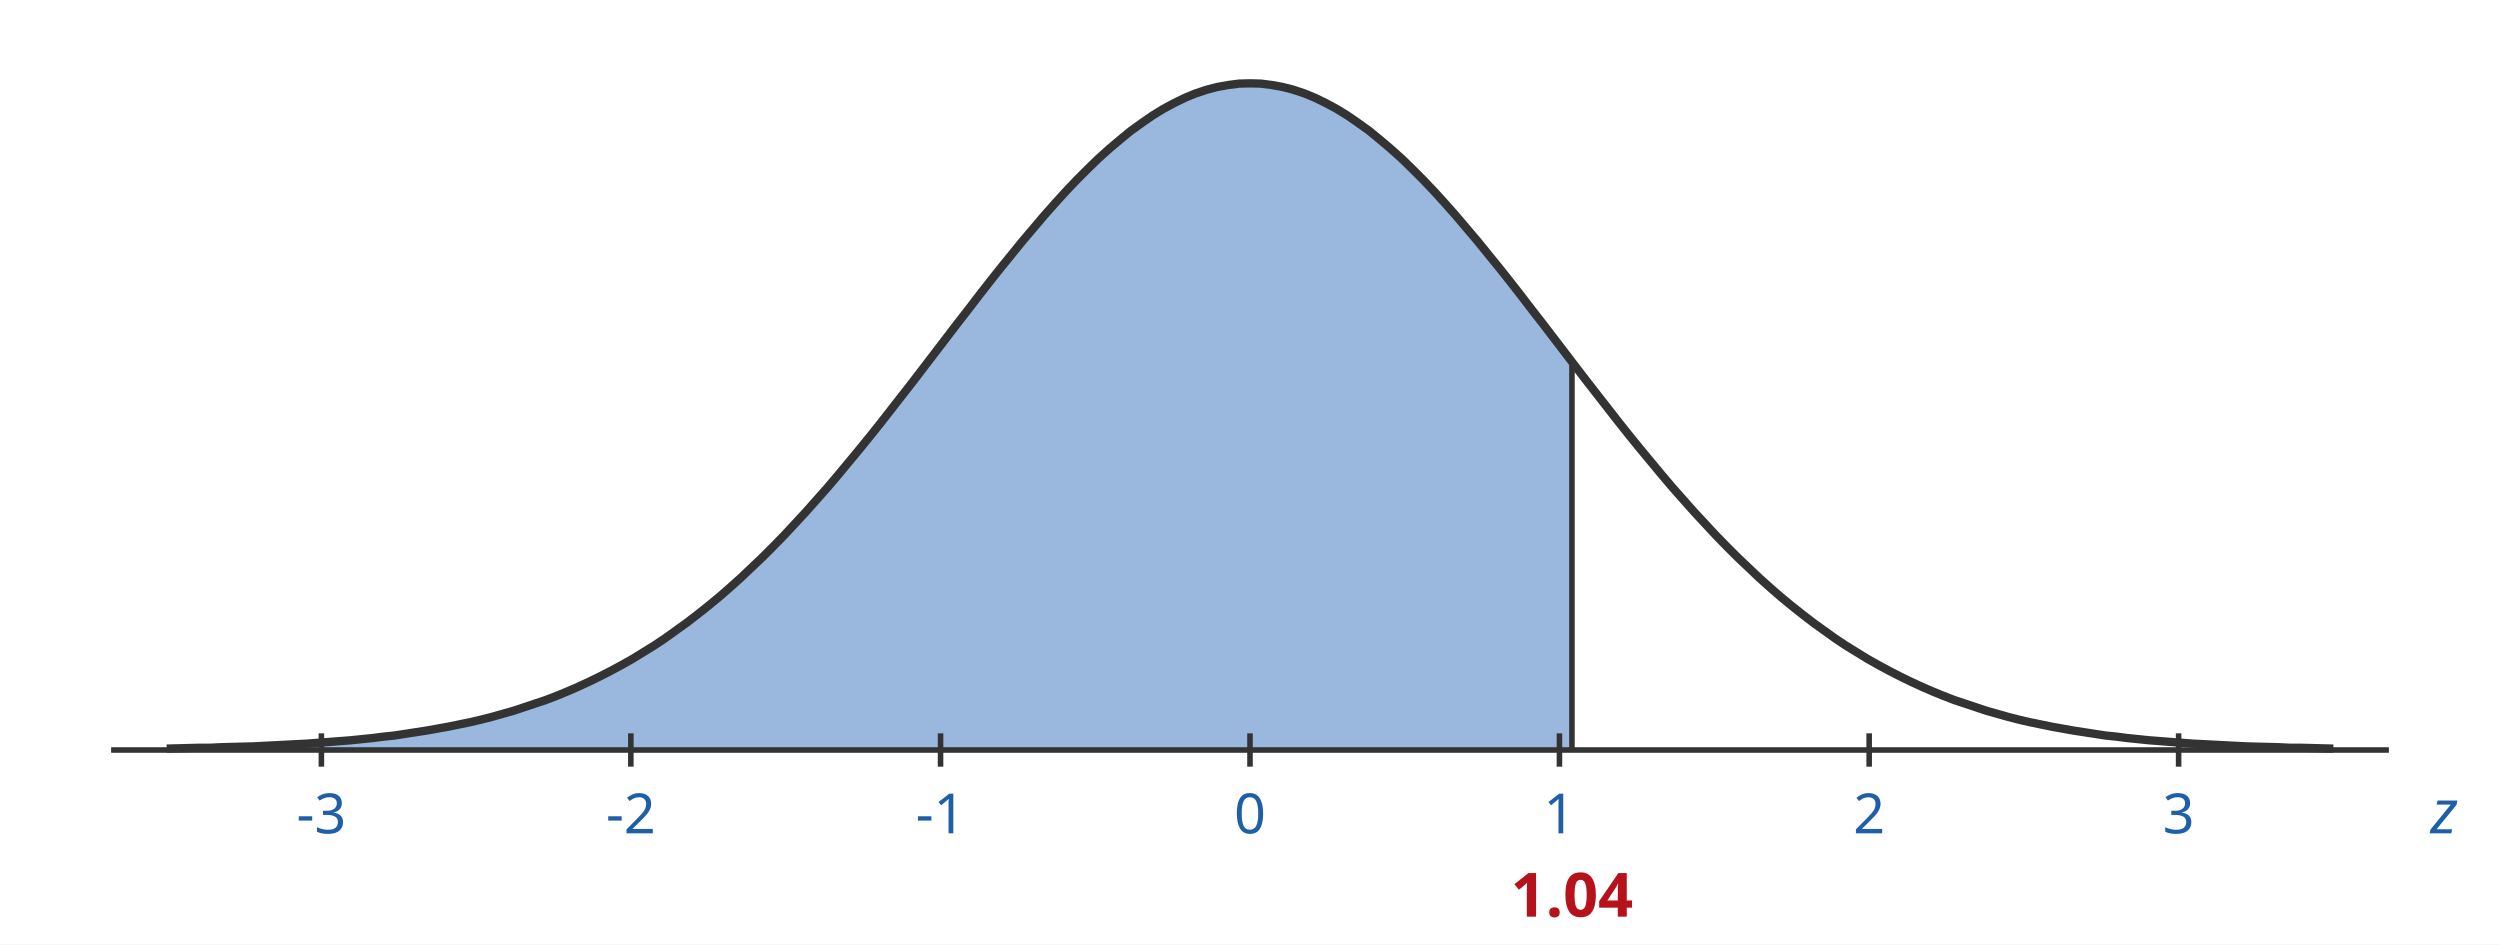
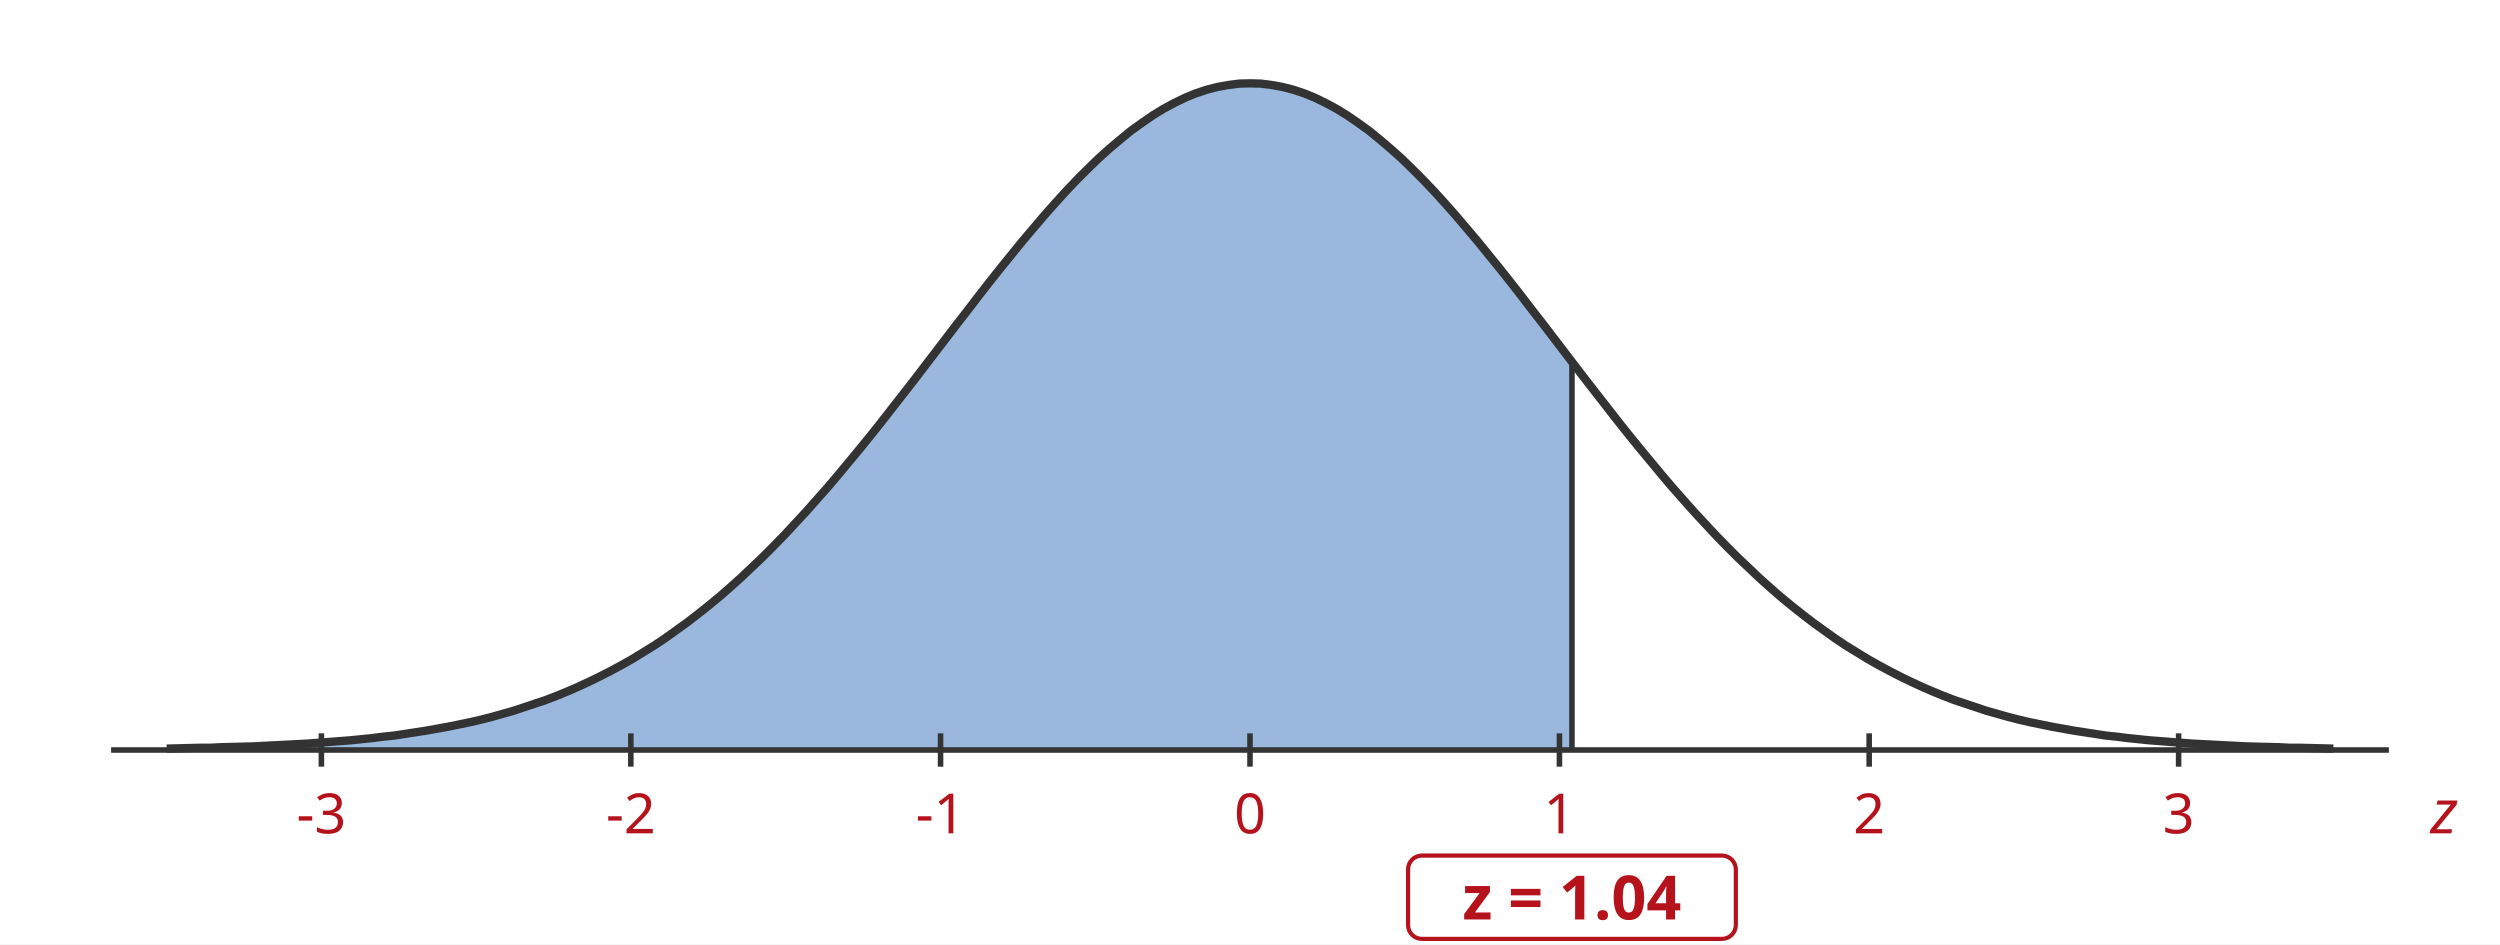
<svg xmlns="http://www.w3.org/2000/svg" viewBox="0 0 900 340" width="900" height="340" font-family="sans-serif">
  <rect width="900" height="340" fill="white" />
  <path d="M 60.0 270 L 60.0 269.5 L 62.5 269.4 L 65.1 269.4 L 67.6 269.3 L 70.1 269.3 L 72.6 269.2 L 75.2 269.2 L 77.7 269.1 L 80.2 269.0 L 82.8 268.9 L 85.3 268.9 L 87.8 268.8 L 90.4 268.7 L 92.9 268.6 L 95.4 268.5 L 97.9 268.4 L 100.5 268.2 L 103.0 268.1 L 105.5 268.0 L 108.1 267.8 L 110.6 267.7 L 113.1 267.5 L 115.6 267.3 L 118.2 267.2 L 120.7 267.0 L 123.2 266.7 L 125.8 266.5 L 128.3 266.3 L 130.8 266.0 L 133.4 265.8 L 135.9 265.5 L 138.4 265.2 L 140.9 264.9 L 143.5 264.5 L 146.0 264.2 L 148.5 263.8 L 151.1 263.4 L 153.6 263.0 L 156.1 262.6 L 158.6 262.1 L 161.2 261.7 L 163.7 261.2 L 166.2 260.6 L 168.8 260.1 L 171.3 259.5 L 173.8 258.9 L 176.4 258.2 L 178.9 257.6 L 181.4 256.9 L 183.9 256.1 L 186.5 255.4 L 189.0 254.6 L 191.5 253.7 L 194.1 252.8 L 196.6 251.9 L 199.1 251.0 L 201.6 250.0 L 204.2 248.9 L 206.7 247.9 L 209.2 246.7 L 211.8 245.6 L 214.3 244.4 L 216.8 243.1 L 219.4 241.8 L 221.9 240.5 L 224.4 239.1 L 226.9 237.6 L 229.5 236.1 L 232.0 234.6 L 234.5 233.0 L 237.1 231.3 L 239.6 229.6 L 242.1 227.9 L 244.6 226.1 L 247.2 224.2 L 249.7 222.3 L 252.2 220.3 L 254.8 218.3 L 257.3 216.2 L 259.8 214.1 L 262.4 211.9 L 264.9 209.6 L 267.4 207.3 L 269.9 205.0 L 272.5 202.5 L 275.0 200.1 L 277.5 197.6 L 280.1 195.0 L 282.6 192.4 L 285.1 189.7 L 287.6 187.0 L 290.2 184.2 L 292.7 181.4 L 295.2 178.5 L 297.8 175.6 L 300.3 172.7 L 302.8 169.7 L 305.4 166.7 L 307.9 163.6 L 310.4 160.5 L 312.9 157.4 L 315.5 154.2 L 318.0 151.0 L 320.5 147.8 L 323.1 144.6 L 325.6 141.3 L 328.1 138.0 L 330.6 134.8 L 333.2 131.5 L 335.7 128.2 L 338.2 124.9 L 340.8 121.6 L 343.3 118.3 L 345.8 115.0 L 348.4 111.7 L 350.9 108.4 L 353.4 105.2 L 355.9 101.9 L 358.5 98.7 L 361.0 95.5 L 363.5 92.4 L 366.1 89.3 L 368.6 86.2 L 371.1 83.2 L 373.6 80.2 L 376.2 77.3 L 378.7 74.4 L 381.2 71.6 L 383.8 68.9 L 386.3 66.2 L 388.8 63.6 L 391.4 61.0 L 393.9 58.6 L 396.4 56.2 L 398.9 53.9 L 401.5 51.7 L 404.0 49.6 L 406.5 47.6 L 409.1 45.7 L 411.6 43.8 L 414.1 42.1 L 416.6 40.5 L 419.2 39.0 L 421.7 37.6 L 424.2 36.3 L 426.8 35.2 L 429.3 34.1 L 431.8 33.2 L 434.4 32.4 L 436.9 31.7 L 439.4 31.1 L 441.9 30.6 L 444.5 30.3 L 447.0 30.1 L 449.5 30.0 L 452.1 30.0 L 454.6 30.2 L 457.1 30.5 L 459.6 30.9 L 462.2 31.4 L 464.7 32.1 L 467.2 32.9 L 469.8 33.7 L 472.3 34.8 L 474.8 35.9 L 477.4 37.1 L 479.9 38.5 L 482.4 39.9 L 484.9 41.5 L 487.5 43.2 L 490.0 45.0 L 492.5 46.9 L 495.1 48.8 L 497.6 50.9 L 500.1 53.1 L 502.6 55.3 L 505.2 57.7 L 507.7 60.1 L 510.2 62.6 L 512.8 65.2 L 515.3 67.9 L 517.8 70.6 L 520.4 73.4 L 522.9 76.2 L 525.4 79.1 L 527.9 82.1 L 530.5 85.1 L 533.0 88.1 L 535.5 91.2 L 538.1 94.4 L 540.6 97.5 L 543.1 100.7 L 545.7 104.0 L 548.2 107.2 L 550.7 110.5 L 553.2 113.8 L 555.8 117.0 L 558.3 120.3 L 560.8 123.6 L 563.4 127.0 L 565.9 130.3 L 565.9 270 Z" fill="#9ab8de" stroke="none" />
  <line x1="565.9" y1="270" x2="565.9" y2="130.3" stroke="#333" stroke-width="2" />
  <polyline points="60.0,269.5 63.9,269.4 67.8,269.3 71.7,269.2 75.6,269.2 79.5,269.0 83.4,268.9 87.3,268.8 91.2,268.7 95.1,268.5 99.0,268.3 102.9,268.1 106.8,267.9 110.7,267.7 114.6,267.4 118.5,267.1 122.4,266.8 126.3,266.5 130.2,266.1 134.1,265.7 138.0,265.2 141.9,264.8 145.8,264.2 149.7,263.6 153.6,263.0 157.5,262.3 161.4,261.6 165.3,260.8 169.2,260.0 173.1,259.1 177.0,258.1 180.9,257.0 184.8,255.9 188.7,254.6 192.6,253.3 196.5,252.0 200.4,250.5 204.3,248.9 208.2,247.2 212.1,245.4 216.0,243.5 219.9,241.5 223.8,239.4 227.7,237.2 231.6,234.8 235.5,232.4 239.4,229.8 243.3,227.0 247.2,224.2 251.1,221.2 255.0,218.1 258.9,214.9 262.8,211.5 266.7,208.0 270.6,204.3 274.5,200.6 278.4,196.7 282.3,192.7 286.2,188.5 290.1,184.3 294.0,179.9 297.9,175.5 301.8,170.9 305.7,166.2 309.6,161.5 313.5,156.7 317.4,151.8 321.3,146.8 325.2,141.8 329.1,136.8 333.0,131.7 336.9,126.6 340.8,121.5 344.7,116.4 348.6,111.4 352.5,106.3 356.4,101.3 360.3,96.4 364.2,91.6 368.1,86.8 372.0,82.2 375.9,77.6 379.8,73.2 383.7,68.9 387.6,64.8 391.5,60.9 395.4,57.1 399.3,53.6 403.2,50.3 407.1,47.1 411.0,44.3 414.9,41.6 418.8,39.2 422.7,37.1 426.6,35.2 430.5,33.6 434.4,32.3 438.3,31.3 442.2,30.6 446.1,30.1 450.0,30.0 453.9,30.1 457.8,30.6 461.7,31.3 465.6,32.3 469.5,33.6 473.4,35.2 477.3,37.1 481.2,39.2 485.1,41.6 489.0,44.3 492.9,47.1 496.8,50.3 500.7,53.6 504.6,57.1 508.5,60.9 512.4,64.8 516.3,68.9 520.2,73.2 524.1,77.6 528.0,82.2 531.9,86.8 535.8,91.6 539.7,96.4 543.6,101.3 547.5,106.3 551.4,111.4 555.3,116.4 559.2,121.5 563.1,126.6 567.0,131.7 570.9,136.8 574.8,141.8 578.7,146.8 582.6,151.8 586.5,156.7 590.4,161.5 594.3,166.2 598.2,170.9 602.1,175.5 606.0,179.9 609.9,184.3 613.8,188.5 617.7,192.7 621.6,196.7 625.5,200.6 629.4,204.3 633.3,208.0 637.2,211.5 641.1,214.9 645.0,218.1 648.9,221.2 652.8,224.2 656.7,227.0 660.6,229.8 664.5,232.4 668.4,234.8 672.3,237.2 676.2,239.4 680.1,241.5 684.0,243.5 687.9,245.4 691.8,247.2 695.7,248.9 699.6,250.5 703.5,252.0 707.4,253.3 711.3,254.6 715.2,255.9 719.1,257.0 723.0,258.1 726.9,259.1 730.8,260.0 734.7,260.8 738.6,261.6 742.5,262.3 746.4,263.0 750.3,263.6 754.2,264.2 758.1,264.8 762.0,265.2 765.9,265.7 769.8,266.1 773.7,266.5 777.6,266.8 781.5,267.1 785.4,267.4 789.3,267.7 793.2,267.9 797.1,268.1 801.0,268.3 804.9,268.5 808.8,268.7 812.7,268.8 816.6,268.9 820.5,269.0 824.4,269.2 828.3,269.2 832.2,269.3 836.1,269.4 840.0,269.5" fill="none" stroke="#333" stroke-width="3" />
  <line x1="40" y1="270" x2="860" y2="270" stroke="#333" stroke-width="2" />
-   <text x="875" y="300" font-size="22" font-style="italic" fill="#1f5fa8">z</text>
+   <text x="875" y="300" font-size="22" font-style="italic" fill="#b5121b">z</text>
  <line x1="115.7" y1="264" x2="115.7" y2="276" stroke="#333" stroke-width="2" />
-   <text x="115.7" y="300" font-size="20" text-anchor="middle" fill="#1f5fa8">-3</text>
+   <text x="115.7" y="300" font-size="20" text-anchor="middle" fill="#b5121b">-3</text>
  <line x1="227.1" y1="264" x2="227.1" y2="276" stroke="#333" stroke-width="2" />
-   <text x="227.1" y="300" font-size="20" text-anchor="middle" fill="#1f5fa8">-2</text>
+   <text x="227.1" y="300" font-size="20" text-anchor="middle" fill="#b5121b">-2</text>
  <line x1="338.6" y1="264" x2="338.6" y2="276" stroke="#333" stroke-width="2" />
-   <text x="338.6" y="300" font-size="20" text-anchor="middle" fill="#1f5fa8">-1</text>
+   <text x="338.6" y="300" font-size="20" text-anchor="middle" fill="#b5121b">-1</text>
  <line x1="450.0" y1="264" x2="450.0" y2="276" stroke="#333" stroke-width="2" />
-   <text x="450.0" y="300" font-size="20" text-anchor="middle" fill="#1f5fa8">0</text>
+   <text x="450.0" y="300" font-size="20" text-anchor="middle" fill="#b5121b">0</text>
  <line x1="561.4" y1="264" x2="561.4" y2="276" stroke="#333" stroke-width="2" />
-   <text x="561.4" y="300" font-size="20" text-anchor="middle" fill="#1f5fa8">1</text>
+   <text x="561.4" y="300" font-size="20" text-anchor="middle" fill="#b5121b">1</text>
  <line x1="672.9" y1="264" x2="672.9" y2="276" stroke="#333" stroke-width="2" />
-   <text x="672.9" y="300" font-size="20" text-anchor="middle" fill="#1f5fa8">2</text>
+   <text x="672.9" y="300" font-size="20" text-anchor="middle" fill="#b5121b">2</text>
  <line x1="784.3" y1="264" x2="784.3" y2="276" stroke="#333" stroke-width="2" />
-   <text x="784.3" y="300" font-size="20" text-anchor="middle" fill="#1f5fa8">3</text>
-   <text x="565.9" y="330" font-size="22" font-weight="bold" text-anchor="middle" fill="#b5121b">1.04</text>
+   <text x="784.3" y="300" font-size="20" text-anchor="middle" fill="#b5121b">3</text>
+   <rect x="506.9" y="308" width="118" height="30" rx="5" fill="white" stroke="#b5121b" stroke-width="1.5" />
+   <text x="565.9" y="331" font-size="22" font-weight="bold" text-anchor="middle" fill="#b5121b">z = 1.04</text>
</svg>
